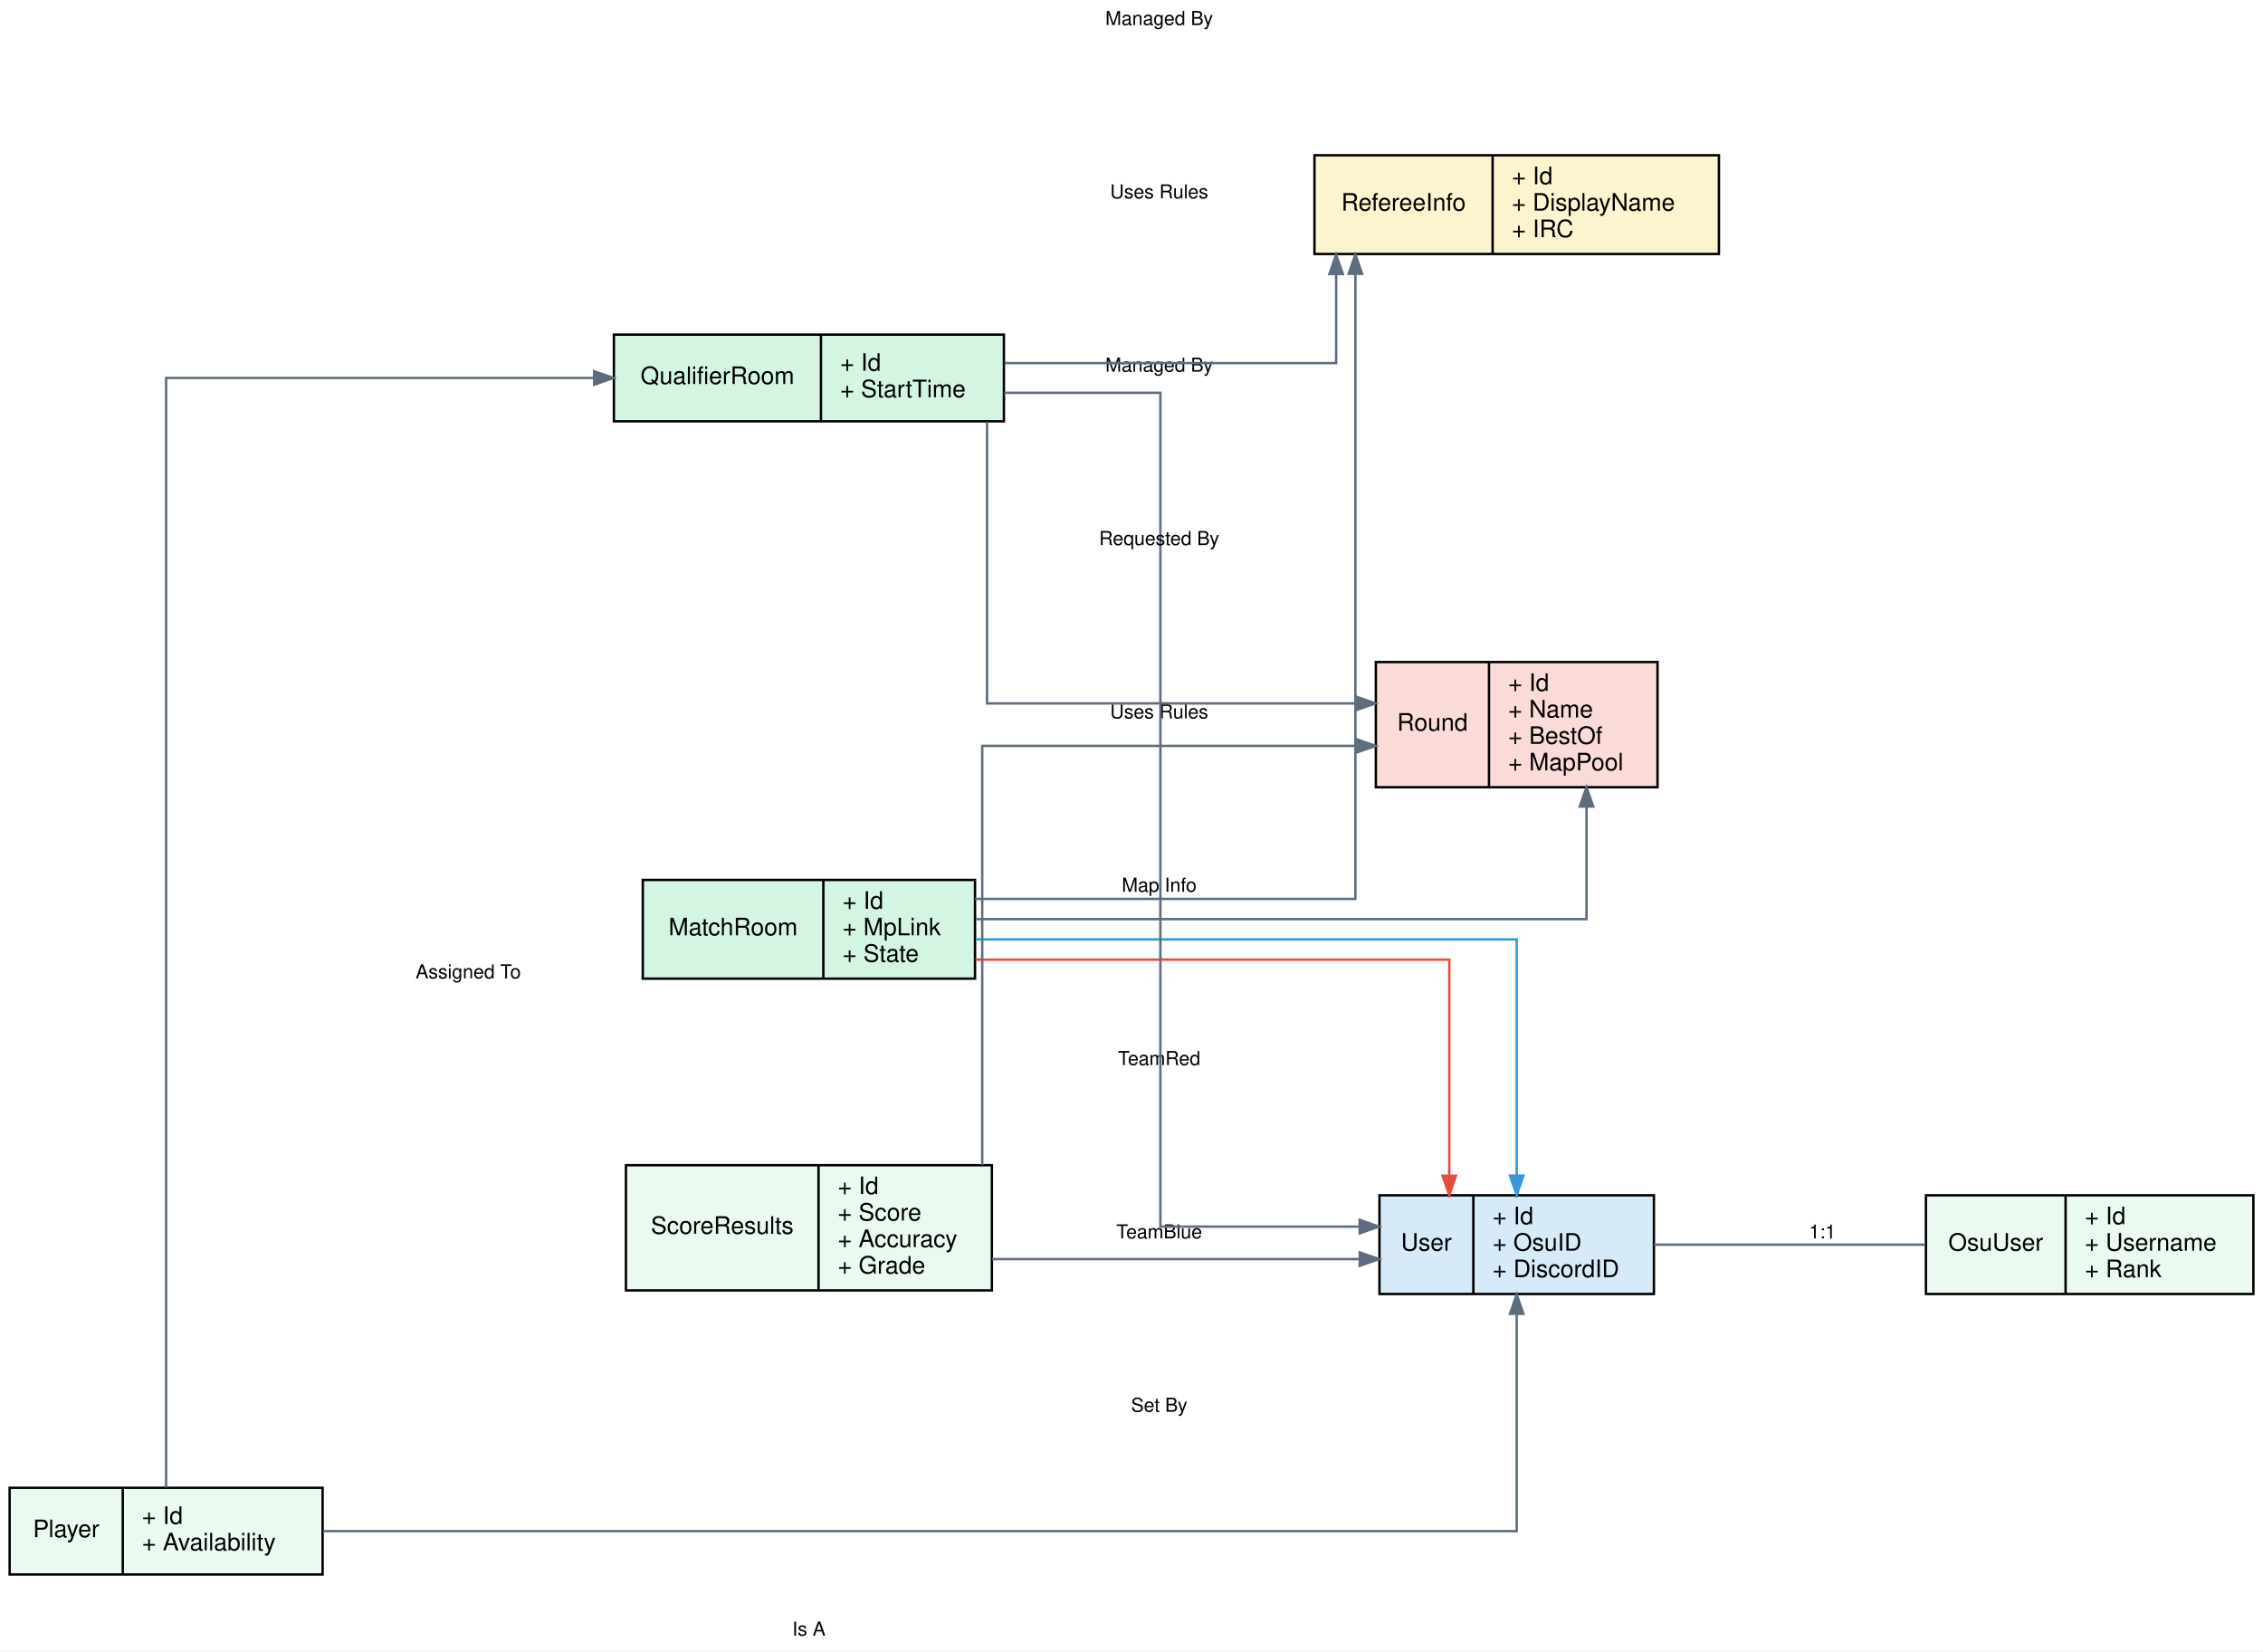
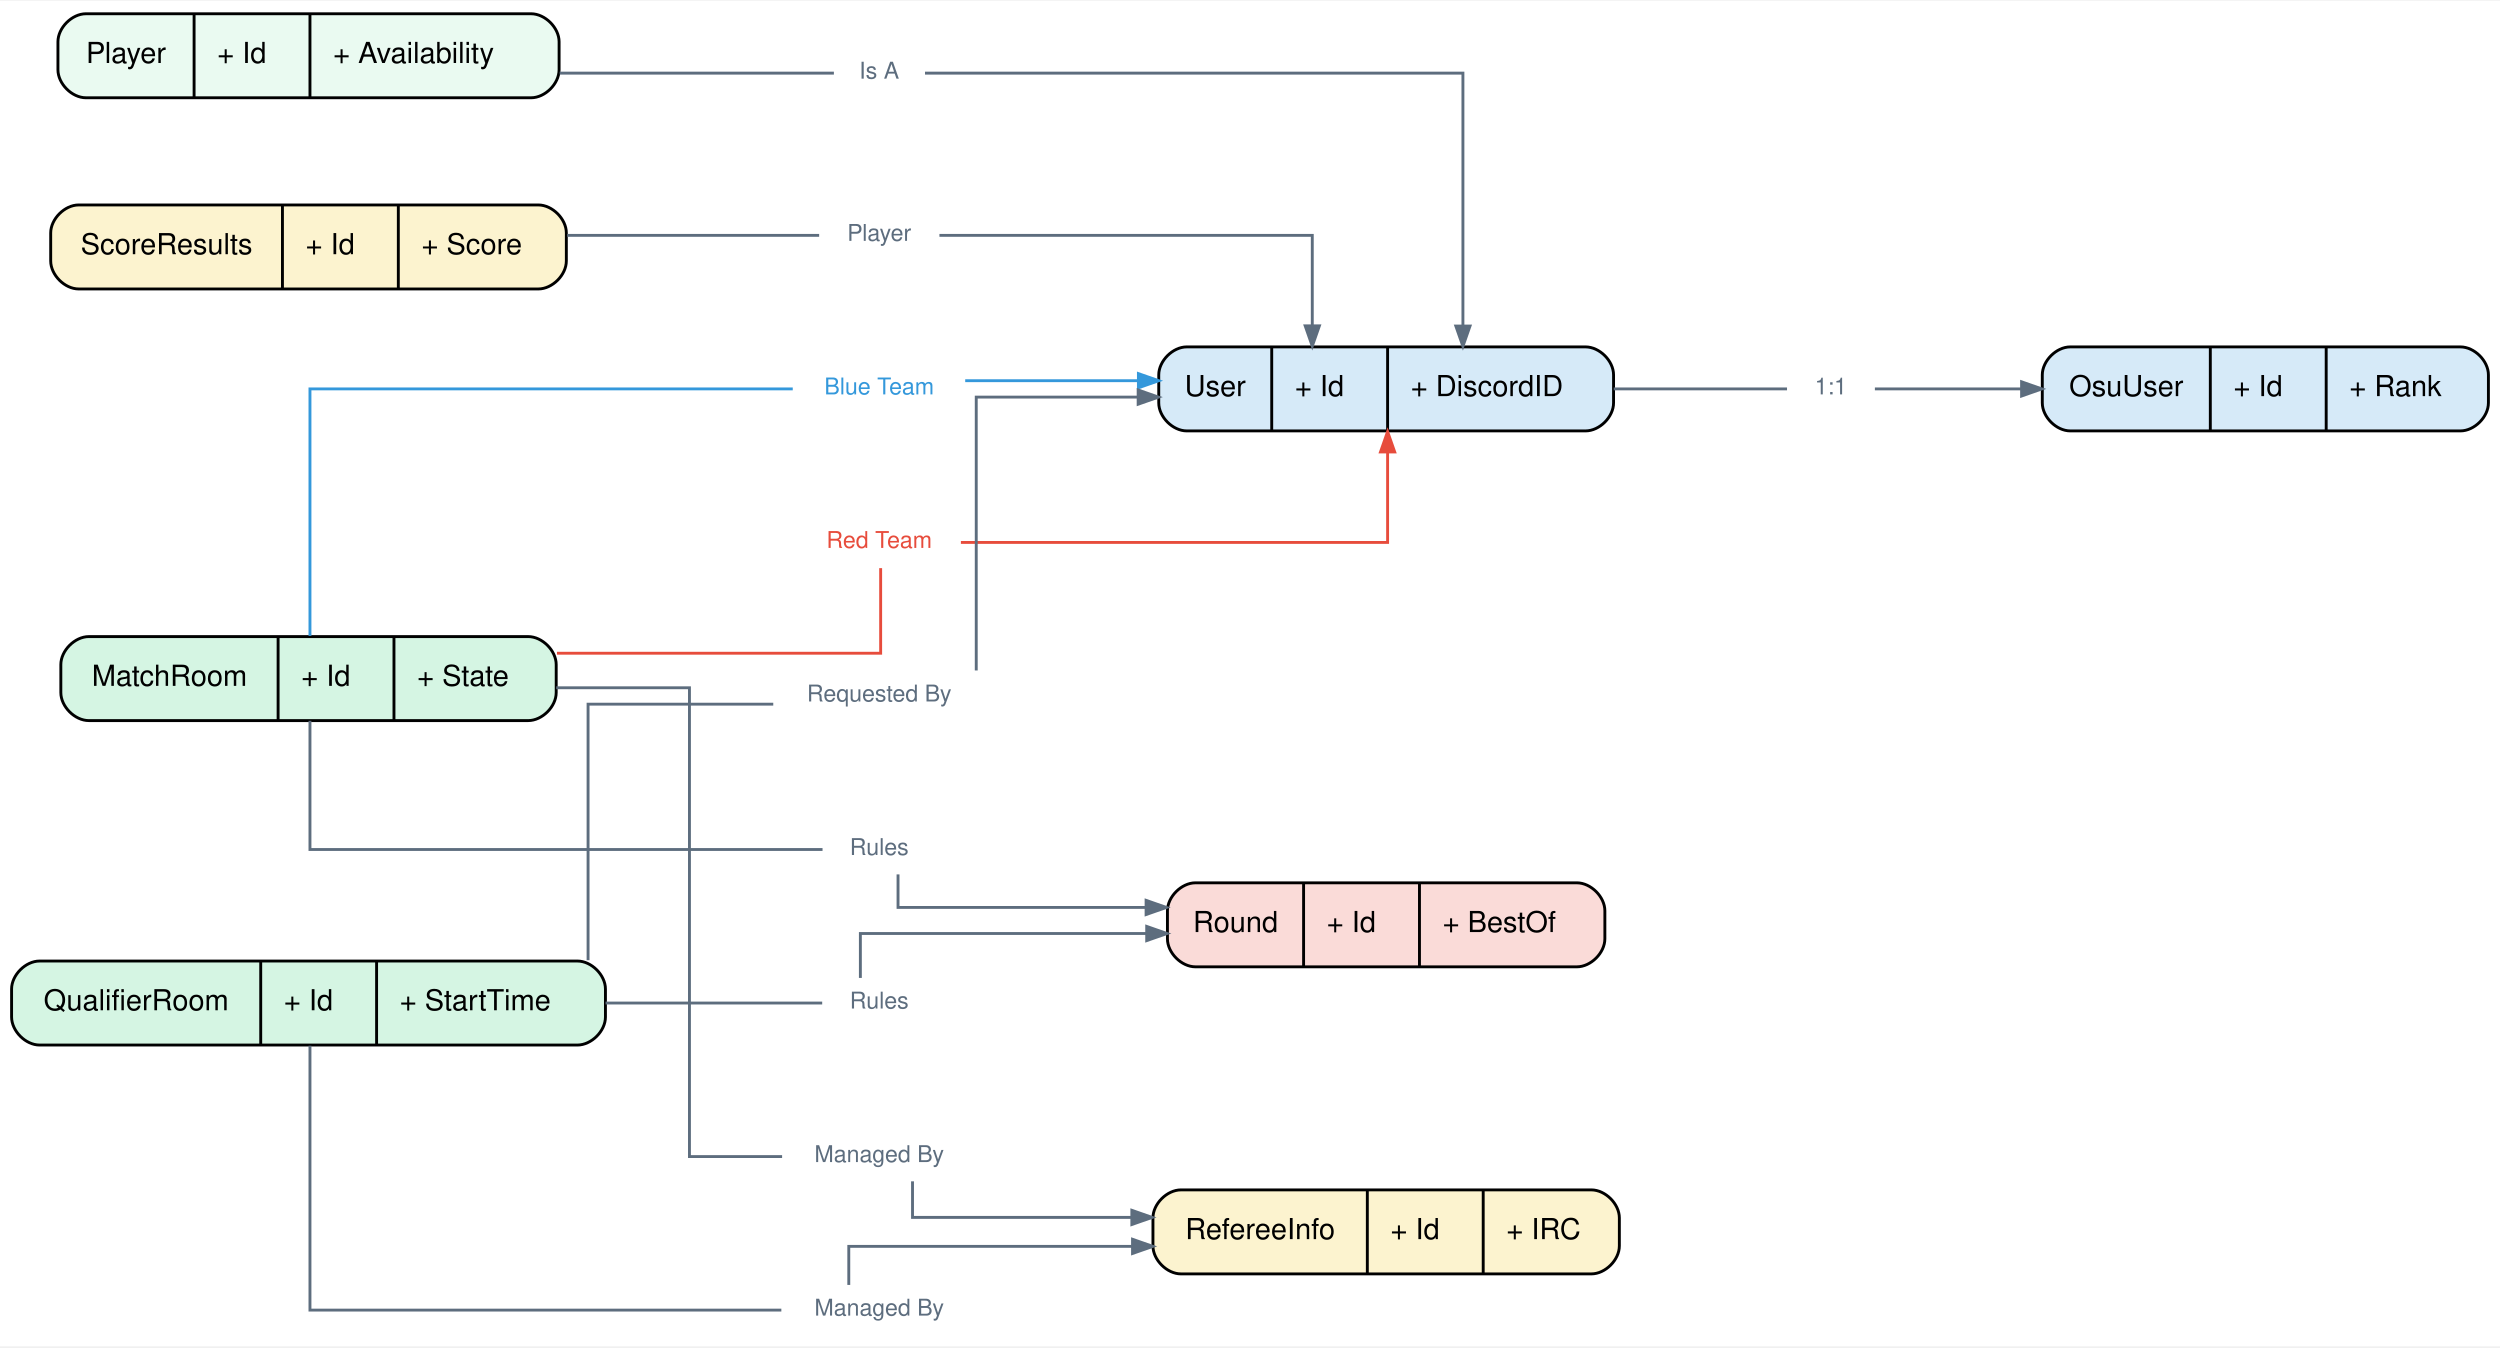
- <svg xmlns="http://www.w3.org/2000/svg" width="940pt" height="686pt" viewBox="0.00 0.00 940.00 686.00">
-   <g id="graph0" class="graph" transform="scale(1 1) rotate(0) translate(4 682)">
-     <polygon fill="white" stroke="transparent" points="-4,4 -4,-682 936,-682 936,4 -4,4" />
+ <svg xmlns="http://www.w3.org/2000/svg" width="863pt" height="465pt" viewBox="0.00 0.00 863.00 464.50">
+   <g id="graph0" class="graph" transform="scale(1 1) rotate(0) translate(4 460.5)">
+     <polygon fill="white" stroke="transparent" points="-4,4 -4,-460.5 859,-460.5 859,4 -4,4" />
    <g id="node1" class="node">
-       <polygon fill="#d6eaf8" stroke="black" points="569,-144.5 569,-185.5 683,-185.5 683,-144.5 569,-144.5" />
-       <text text-anchor="middle" x="588.5" y="-162.5" font-family="Helvetica,sans-Serif" font-size="10.00">User</text>
-       <polyline fill="none" stroke="black" points="608,-144.5 608,-185.5 " />
-       <text text-anchor="start" x="616" y="-173.5" font-family="Helvetica,sans-Serif" font-size="10.00">+ Id</text>
-       <text text-anchor="start" x="616" y="-162.5" font-family="Helvetica,sans-Serif" font-size="10.00">+ OsuID</text>
-       <text text-anchor="start" x="616" y="-151.5" font-family="Helvetica,sans-Serif" font-size="10.00">+ DiscordID</text>
+       <path fill="#d5f5e3" stroke="black" d="M26.67,-212C26.67,-212 178.33,-212 178.33,-212 183.17,-212 188,-216.83 188,-221.67 188,-221.67 188,-231.33 188,-231.33 188,-236.17 183.17,-241 178.33,-241 178.33,-241 26.67,-241 26.67,-241 21.83,-241 17,-236.17 17,-231.33 17,-231.33 17,-221.67 17,-221.67 17,-216.83 21.83,-212 26.67,-212" />
+       <text text-anchor="middle" x="54.5" y="-224" font-family="Helvetica,sans-Serif" font-size="10.00">MatchRoom</text>
+       <polyline fill="none" stroke="black" points="92,-212 92,-241 " />
+       <text text-anchor="start" x="100" y="-224" font-family="Helvetica,sans-Serif" font-size="10.00">+ Id </text>
+       <polyline fill="none" stroke="black" points="132,-212 132,-241 " />
+       <text text-anchor="start" x="140" y="-224" font-family="Helvetica,sans-Serif" font-size="10.00">+ State </text>
+     </g>
+     <g id="node9" class="node">
+       <text text-anchor="middle" x="299.5" y="-271.6" font-family="Helvetica,sans-Serif" font-size="8.00" fill="#e74c3c">Red Team</text>
+     </g>
+     <g id="edge1" class="edge">
+       <path fill="none" stroke="#e74c3c" d="M188.26,-235.25C241.56,-235.25 300,-235.25 300,-235.25 300,-235.25 300,-253.33 300,-264.63" />
+     </g>
+     <g id="node10" class="node">
+       <text text-anchor="middle" x="299.5" y="-324.6" font-family="Helvetica,sans-Serif" font-size="8.00" fill="#3498db">Blue Team</text>
+     </g>
+     <g id="edge2" class="edge">
+       <path fill="none" stroke="#3498db" d="M103,-241.26C103,-269.07 103,-326.5 103,-326.5 103,-326.5 214.69,-326.5 269.66,-326.5" />
+     </g>
+     <g id="node11" class="node">
+       <text text-anchor="middle" x="299.5" y="-165.6" font-family="Helvetica,sans-Serif" font-size="8.00" fill="#5d6d7e">Rules</text>
+     </g>
+     <g id="edge5" class="edge">
+       <path fill="none" stroke="#5d6d7e" d="M103,-211.92C103,-194.44 103,-167.5 103,-167.5 103,-167.5 230.24,-167.5 279.94,-167.5" />
+     </g>
+     <g id="node13" class="node">
+       <text text-anchor="middle" x="299.5" y="-59.6" font-family="Helvetica,sans-Serif" font-size="8.00" fill="#5d6d7e">Managed By</text>
+     </g>
+     <g id="edge7" class="edge">
+       <path fill="none" stroke="#5d6d7e" d="M188.01,-223.33C213.12,-223.33 234,-223.33 234,-223.33 234,-223.33 234,-61.5 234,-61.5 234,-61.5 249.87,-61.5 265.98,-61.5" />
    </g>
    <g id="node2" class="node">
-       <polygon fill="#eafaf1" stroke="black" points="796,-144.5 796,-185.5 932,-185.5 932,-144.5 796,-144.5" />
-       <text text-anchor="middle" x="825" y="-162.5" font-family="Helvetica,sans-Serif" font-size="10.00">OsuUser</text>
-       <polyline fill="none" stroke="black" points="854,-144.5 854,-185.5 " />
-       <text text-anchor="start" x="862" y="-173.5" font-family="Helvetica,sans-Serif" font-size="10.00">+ Id</text>
-       <text text-anchor="start" x="862" y="-162.5" font-family="Helvetica,sans-Serif" font-size="10.00">+ Username</text>
-       <text text-anchor="start" x="862" y="-151.5" font-family="Helvetica,sans-Serif" font-size="10.00">+ Rank</text>
+       <path fill="#d5f5e3" stroke="black" d="M9.67,-100C9.67,-100 195.33,-100 195.33,-100 200.17,-100 205,-104.83 205,-109.67 205,-109.67 205,-119.33 205,-119.33 205,-124.17 200.17,-129 195.33,-129 195.33,-129 9.67,-129 9.67,-129 4.83,-129 0,-124.17 0,-119.33 0,-119.33 0,-109.67 0,-109.67 0,-104.83 4.83,-100 9.67,-100" />
+       <text text-anchor="middle" x="43" y="-112" font-family="Helvetica,sans-Serif" font-size="10.00">QualifierRoom</text>
+       <polyline fill="none" stroke="black" points="86,-100 86,-129 " />
+       <text text-anchor="start" x="94" y="-112" font-family="Helvetica,sans-Serif" font-size="10.00">+ Id </text>
+       <polyline fill="none" stroke="black" points="126,-100 126,-129 " />
+       <text text-anchor="start" x="134" y="-112" font-family="Helvetica,sans-Serif" font-size="10.00">+ StartTime </text>
    </g>
-     <g id="edge1" class="edge">
-       <path fill="none" stroke="#5d6d7e" d="M683.01,-165C716.84,-165 759.94,-165 795.6,-165" />
-       <text text-anchor="middle" x="753" y="-167.6" font-family="Helvetica,sans-Serif" font-size="8.00">1:1</text>
+     <g id="node12" class="node">
+       <text text-anchor="middle" x="299.5" y="-112.6" font-family="Helvetica,sans-Serif" font-size="8.00" fill="#5d6d7e">Rules</text>
+     </g>
+     <g id="edge9" class="edge">
+       <path fill="none" stroke="#5d6d7e" d="M205.04,-114.5C233.65,-114.5 261.8,-114.5 279.82,-114.5" />
+     </g>
+     <g id="node14" class="node">
+       <text text-anchor="middle" x="299.5" y="-6.6" font-family="Helvetica,sans-Serif" font-size="8.00" fill="#5d6d7e">Managed By</text>
+     </g>
+     <g id="edge10" class="edge">
+       <path fill="none" stroke="#5d6d7e" d="M103,-99.76C103,-70.64 103,-8.5 103,-8.5 103,-8.5 209.54,-8.5 265.72,-8.5" />
+     </g>
+     <g id="node15" class="node">
+       <text text-anchor="middle" x="299.5" y="-218.6" font-family="Helvetica,sans-Serif" font-size="8.00" fill="#5d6d7e">Requested By</text>
+     </g>
+     <g id="edge11" class="edge">
+       <path fill="none" stroke="#5d6d7e" d="M199,-129.28C199,-157.81 199,-217.67 199,-217.67 199,-217.67 234.2,-217.67 262.93,-217.67" />
    </g>
    <g id="node3" class="node">
-       <polygon fill="#fcf3cf" stroke="black" points="542,-576.5 542,-617.5 710,-617.5 710,-576.5 542,-576.5" />
-       <text text-anchor="middle" x="579" y="-594.5" font-family="Helvetica,sans-Serif" font-size="10.00">RefereeInfo</text>
-       <polyline fill="none" stroke="black" points="616,-576.5 616,-617.5 " />
-       <text text-anchor="start" x="624" y="-605.5" font-family="Helvetica,sans-Serif" font-size="10.00">+ Id</text>
-       <text text-anchor="start" x="624" y="-594.5" font-family="Helvetica,sans-Serif" font-size="10.00">+ DisplayName</text>
-       <text text-anchor="start" x="624" y="-583.5" font-family="Helvetica,sans-Serif" font-size="10.00">+ IRC</text>
+       <path fill="#fadbd8" stroke="black" d="M408.67,-127C408.67,-127 540.33,-127 540.33,-127 545.17,-127 550,-131.83 550,-136.67 550,-136.67 550,-146.33 550,-146.33 550,-151.17 545.17,-156 540.33,-156 540.33,-156 408.67,-156 408.67,-156 403.83,-156 399,-151.17 399,-146.33 399,-146.33 399,-136.67 399,-136.67 399,-131.83 403.83,-127 408.67,-127" />
+       <text text-anchor="middle" x="422.5" y="-139" font-family="Helvetica,sans-Serif" font-size="10.00">Round</text>
+       <polyline fill="none" stroke="black" points="446,-127 446,-156 " />
+       <text text-anchor="start" x="454" y="-139" font-family="Helvetica,sans-Serif" font-size="10.00">+ Id </text>
+       <polyline fill="none" stroke="black" points="486,-127 486,-156 " />
+       <text text-anchor="start" x="494" y="-139" font-family="Helvetica,sans-Serif" font-size="10.00">+ BestOf </text>
    </g>
    <g id="node4" class="node">
-       <polygon fill="#fadbd8" stroke="black" points="567.5,-355 567.5,-407 684.5,-407 684.5,-355 567.5,-355" />
-       <text text-anchor="middle" x="591" y="-378.5" font-family="Helvetica,sans-Serif" font-size="10.00">Round</text>
-       <polyline fill="none" stroke="black" points="614.5,-355 614.5,-407 " />
-       <text text-anchor="start" x="622.5" y="-395" font-family="Helvetica,sans-Serif" font-size="10.00">+ Id</text>
-       <text text-anchor="start" x="622.5" y="-384" font-family="Helvetica,sans-Serif" font-size="10.00">+ Name</text>
-       <text text-anchor="start" x="622.5" y="-373" font-family="Helvetica,sans-Serif" font-size="10.00">+ BestOf</text>
-       <text text-anchor="start" x="622.5" y="-362" font-family="Helvetica,sans-Serif" font-size="10.00">+ MapPool</text>
+       <path fill="#d6eaf8" stroke="black" d="M405.67,-312C405.67,-312 543.33,-312 543.33,-312 548.17,-312 553,-316.83 553,-321.67 553,-321.67 553,-331.33 553,-331.33 553,-336.17 548.17,-341 543.33,-341 543.33,-341 405.67,-341 405.67,-341 400.83,-341 396,-336.17 396,-331.33 396,-331.33 396,-321.67 396,-321.67 396,-316.83 400.83,-312 405.67,-312" />
+       <text text-anchor="middle" x="415.5" y="-324" font-family="Helvetica,sans-Serif" font-size="10.00">User</text>
+       <polyline fill="none" stroke="black" points="435,-312 435,-341 " />
+       <text text-anchor="start" x="443" y="-324" font-family="Helvetica,sans-Serif" font-size="10.00">+ Id </text>
+       <polyline fill="none" stroke="black" points="475,-312 475,-341 " />
+       <text text-anchor="start" x="483" y="-324" font-family="Helvetica,sans-Serif" font-size="10.00">+ DiscordID </text>
+     </g>
+     <g id="node18" class="node">
+       <text text-anchor="middle" x="628" y="-324.6" font-family="Helvetica,sans-Serif" font-size="8.00" fill="#5d6d7e">1:1</text>
+     </g>
+     <g id="edge15" class="edge">
+       <path fill="none" stroke="#5d6d7e" d="M553.05,-326.5C575.91,-326.5 598.57,-326.5 612.88,-326.5" />
    </g>
    <g id="node5" class="node">
-       <polygon fill="#d5f5e3" stroke="black" points="263,-275.5 263,-316.5 401,-316.5 401,-275.5 263,-275.5" />
-       <text text-anchor="middle" x="300.5" y="-293.5" font-family="Helvetica,sans-Serif" font-size="10.00">MatchRoom</text>
-       <polyline fill="none" stroke="black" points="338,-275.5 338,-316.5 " />
-       <text text-anchor="start" x="346" y="-304.5" font-family="Helvetica,sans-Serif" font-size="10.00">+ Id</text>
-       <text text-anchor="start" x="346" y="-293.5" font-family="Helvetica,sans-Serif" font-size="10.00">+ MpLink</text>
-       <text text-anchor="start" x="346" y="-282.5" font-family="Helvetica,sans-Serif" font-size="10.00">+ State</text>
+       <path fill="#d6eaf8" stroke="black" d="M710.67,-312C710.67,-312 845.33,-312 845.33,-312 850.17,-312 855,-316.83 855,-321.67 855,-321.67 855,-331.33 855,-331.33 855,-336.17 850.17,-341 845.33,-341 845.33,-341 710.67,-341 710.67,-341 705.83,-341 701,-336.17 701,-331.33 701,-331.33 701,-321.67 701,-321.67 701,-316.83 705.83,-312 710.67,-312" />
+       <text text-anchor="middle" x="730" y="-324" font-family="Helvetica,sans-Serif" font-size="10.00">OsuUser</text>
+       <polyline fill="none" stroke="black" points="759,-312 759,-341 " />
+       <text text-anchor="start" x="767" y="-324" font-family="Helvetica,sans-Serif" font-size="10.00">+ Id </text>
+       <polyline fill="none" stroke="black" points="799,-312 799,-341 " />
+       <text text-anchor="start" x="807" y="-324" font-family="Helvetica,sans-Serif" font-size="10.00">+ Rank </text>
+     </g>
+     <g id="node6" class="node">
+       <path fill="#eafaf1" stroke="black" d="M25.67,-427C25.67,-427 179.33,-427 179.33,-427 184.17,-427 189,-431.83 189,-436.67 189,-436.67 189,-446.33 189,-446.33 189,-451.17 184.17,-456 179.33,-456 179.33,-456 25.67,-456 25.67,-456 20.83,-456 16,-451.17 16,-446.33 16,-446.33 16,-436.67 16,-436.67 16,-431.83 20.83,-427 25.67,-427" />
+       <text text-anchor="middle" x="39.5" y="-439" font-family="Helvetica,sans-Serif" font-size="10.00">Player</text>
+       <polyline fill="none" stroke="black" points="63,-427 63,-456 " />
+       <text text-anchor="start" x="71" y="-439" font-family="Helvetica,sans-Serif" font-size="10.00">+ Id </text>
+       <polyline fill="none" stroke="black" points="103,-427 103,-456 " />
+       <text text-anchor="start" x="111" y="-439" font-family="Helvetica,sans-Serif" font-size="10.00">+ Availability </text>
+     </g>
+     <g id="node17" class="node">
+       <text text-anchor="middle" x="299.5" y="-433.6" font-family="Helvetica,sans-Serif" font-size="8.00" fill="#5d6d7e">Is A</text>
+     </g>
+     <g id="edge16" class="edge">
+       <path fill="none" stroke="#5d6d7e" d="M189.19,-435.5C225.12,-435.5 263.17,-435.5 283.86,-435.5" />
+     </g>
+     <g id="node7" class="node">
+       <path fill="#fcf3cf" stroke="black" d="M403.67,-21C403.67,-21 545.33,-21 545.33,-21 550.17,-21 555,-25.83 555,-30.67 555,-30.67 555,-40.33 555,-40.33 555,-45.17 550.17,-50 545.33,-50 545.33,-50 403.67,-50 403.67,-50 398.83,-50 394,-45.17 394,-40.33 394,-40.33 394,-30.67 394,-30.67 394,-25.83 398.83,-21 403.67,-21" />
+       <text text-anchor="middle" x="431" y="-33" font-family="Helvetica,sans-Serif" font-size="10.00">RefereeInfo</text>
+       <polyline fill="none" stroke="black" points="468,-21 468,-50 " />
+       <text text-anchor="start" x="476" y="-33" font-family="Helvetica,sans-Serif" font-size="10.00">+ Id </text>
+       <polyline fill="none" stroke="black" points="508,-21 508,-50 " />
+       <text text-anchor="start" x="516" y="-33" font-family="Helvetica,sans-Serif" font-size="10.00">+ IRC </text>
+     </g>
+     <g id="node8" class="node">
+       <path fill="#fcf3cf" stroke="black" d="M23.17,-361C23.17,-361 181.83,-361 181.83,-361 186.67,-361 191.5,-365.83 191.5,-370.67 191.5,-370.67 191.5,-380.33 191.5,-380.33 191.5,-385.17 186.67,-390 181.83,-390 181.83,-390 23.17,-390 23.17,-390 18.33,-390 13.5,-385.17 13.5,-380.33 13.5,-380.33 13.5,-370.67 13.5,-370.67 13.5,-365.83 18.33,-361 23.17,-361" />
+       <text text-anchor="middle" x="53.5" y="-373" font-family="Helvetica,sans-Serif" font-size="10.00">ScoreResults</text>
+       <polyline fill="none" stroke="black" points="93.5,-361 93.5,-390 " />
+       <text text-anchor="start" x="101.5" y="-373" font-family="Helvetica,sans-Serif" font-size="10.00">+ Id </text>
+       <polyline fill="none" stroke="black" points="133.5,-361 133.5,-390 " />
+       <text text-anchor="start" x="141.5" y="-373" font-family="Helvetica,sans-Serif" font-size="10.00">+ Score </text>
+     </g>
+     <g id="node16" class="node">
+       <text text-anchor="middle" x="299.5" y="-377.6" font-family="Helvetica,sans-Serif" font-size="8.00" fill="#5d6d7e">Player</text>
+     </g>
+     <g id="edge19" class="edge">
+       <path fill="none" stroke="#5d6d7e" d="M191.78,-379.5C224.15,-379.5 257.87,-379.5 278.77,-379.5" />
+     </g>
+     <g id="edge3" class="edge">
+       <path fill="none" stroke="#e74c3c" d="M327.7,-273.5C377.31,-273.5 475,-273.5 475,-273.5 475,-273.5 475,-304.74 475,-304.74" />
+       <polygon fill="#e74c3c" stroke="#e74c3c" points="472.55,-304.74 475,-311.74 477.45,-304.74 472.55,-304.74" />
    </g>
    <g id="edge4" class="edge">
-       <path fill="none" stroke="#e74c3c" d="M401.19,-283.4C480.01,-283.4 598,-283.4 598,-283.4 598,-283.4 598,-193.62 598,-193.62" />
-       <polygon fill="#e74c3c" stroke="#e74c3c" points="600.8,-193.62 598,-185.62 595.2,-193.62 600.8,-193.62" />
-       <text text-anchor="middle" x="477.5" y="-239.6" font-family="Helvetica,sans-Serif" font-size="8.00">TeamRed</text>
+       <path fill="none" stroke="#3498db" d="M329.19,-329.33C329.19,-329.33 388.98,-329.33 388.98,-329.33" />
+       <polygon fill="#3498db" stroke="#3498db" points="388.98,-331.78 395.98,-329.33 388.98,-326.88 388.98,-331.78" />
    </g>
-     <g id="edge5" class="edge">
-       <path fill="none" stroke="#3498db" d="M401.3,-291.8C488.22,-291.8 626,-291.8 626,-291.8 626,-291.8 626,-193.65 626,-193.65" />
-       <polygon fill="#3498db" stroke="#3498db" points="628.8,-193.65 626,-185.65 623.2,-193.65 628.8,-193.65" />
-       <text text-anchor="middle" x="477.5" y="-167.6" font-family="Helvetica,sans-Serif" font-size="8.00">TeamBlue</text>
+     <g id="edge6" class="edge">
+       <path fill="none" stroke="#5d6d7e" d="M306,-158.9C306,-153.48 306,-147.5 306,-147.5 306,-147.5 391.63,-147.5 391.63,-147.5" />
+       <polygon fill="#5d6d7e" stroke="#5d6d7e" points="391.63,-149.95 398.63,-147.5 391.63,-145.05 391.63,-149.95" />
    </g>
-     <g id="edge3" class="edge">
-       <path fill="none" stroke="#5d6d7e" d="M401.03,-308.6C467.82,-308.6 559,-308.6 559,-308.6 559,-308.6 559,-568.26 559,-568.26" />
-       <polygon fill="#5d6d7e" stroke="#5d6d7e" points="556.2,-568.26 559,-576.26 561.8,-568.26 556.2,-568.26" />
-       <text text-anchor="middle" x="477.5" y="-527.6" font-family="Helvetica,sans-Serif" font-size="8.00">Managed By</text>
-     </g>
-     <g id="edge2" class="edge">
-       <path fill="none" stroke="#5d6d7e" d="M401.29,-300.2C496.2,-300.2 655,-300.2 655,-300.2 655,-300.2 655,-346.99 655,-346.99" />
-       <polygon fill="#5d6d7e" stroke="#5d6d7e" points="652.2,-346.99 655,-354.99 657.8,-346.99 652.2,-346.99" />
-       <text text-anchor="middle" x="477.5" y="-383.6" font-family="Helvetica,sans-Serif" font-size="8.00">Uses Rules</text>
-     </g>
-     <g id="node6" class="node">
-       <polygon fill="#d5f5e3" stroke="black" points="251,-507 251,-543 413,-543 413,-507 251,-507" />
-       <text text-anchor="middle" x="294" y="-522.5" font-family="Helvetica,sans-Serif" font-size="10.00">QualifierRoom</text>
-       <polyline fill="none" stroke="black" points="337,-507 337,-543 " />
-       <text text-anchor="start" x="345" y="-528" font-family="Helvetica,sans-Serif" font-size="10.00">+ Id</text>
-       <text text-anchor="start" x="345" y="-517" font-family="Helvetica,sans-Serif" font-size="10.00">+ StartTime</text>
+     <g id="edge12" class="edge">
+       <path fill="none" stroke="#5d6d7e" d="M293,-123.16C293,-130.04 293,-138.5 293,-138.5 293,-138.5 391.84,-138.5 391.84,-138.5" />
+       <polygon fill="#5d6d7e" stroke="#5d6d7e" points="391.84,-140.95 398.84,-138.5 391.84,-136.05 391.84,-140.95" />
    </g>
    <g id="edge8" class="edge">
-       <path fill="none" stroke="#5d6d7e" d="M413.11,-518.83C446.72,-518.83 478,-518.83 478,-518.83 478,-518.83 478,-172.5 478,-172.5 478,-172.5 560.78,-172.5 560.78,-172.5" />
-       <polygon fill="#5d6d7e" stroke="#5d6d7e" points="560.78,-175.3 568.78,-172.5 560.78,-169.7 560.78,-175.3" />
-       <text text-anchor="middle" x="477.5" y="-455.6" font-family="Helvetica,sans-Serif" font-size="8.00">Requested By</text>
+       <path fill="none" stroke="#5d6d7e" d="M311,-52.96C311,-47.14 311,-40.5 311,-40.5 311,-40.5 386.71,-40.5 386.71,-40.5" />
+       <polygon fill="#5d6d7e" stroke="#5d6d7e" points="386.71,-42.95 393.71,-40.5 386.71,-38.05 386.71,-42.95" />
    </g>
-     <g id="edge7" class="edge">
-       <path fill="none" stroke="#5d6d7e" d="M413.24,-531.17C475.56,-531.17 551,-531.17 551,-531.17 551,-531.17 551,-568.17 551,-568.17" />
-       <polygon fill="#5d6d7e" stroke="#5d6d7e" points="548.2,-568.17 551,-576.17 553.8,-568.17 548.2,-568.17" />
-       <text text-anchor="middle" x="477.5" y="-671.6" font-family="Helvetica,sans-Serif" font-size="8.00">Managed By</text>
+     <g id="edge13" class="edge">
+       <path fill="none" stroke="#5d6d7e" d="M289,-17.19C289,-23.34 289,-30.5 289,-30.5 289,-30.5 386.95,-30.5 386.95,-30.5" />
+       <polygon fill="#5d6d7e" stroke="#5d6d7e" points="386.95,-32.95 393.95,-30.5 386.95,-28.05 386.95,-32.95" />
    </g>
-     <g id="edge6" class="edge">
-       <path fill="none" stroke="#5d6d7e" d="M406,-506.77C406,-469.88 406,-389.83 406,-389.83 406,-389.83 559.33,-389.83 559.33,-389.83" />
-       <polygon fill="#5d6d7e" stroke="#5d6d7e" points="559.33,-392.63 567.33,-389.83 559.33,-387.03 559.33,-392.63" />
-       <text text-anchor="middle" x="477.5" y="-599.6" font-family="Helvetica,sans-Serif" font-size="8.00">Uses Rules</text>
+     <g id="edge14" class="edge">
+       <path fill="none" stroke="#5d6d7e" d="M333,-229.3C333,-254.24 333,-323.67 333,-323.67 333,-323.67 388.89,-323.67 388.89,-323.67" />
+       <polygon fill="#5d6d7e" stroke="#5d6d7e" points="388.89,-326.12 395.89,-323.67 388.89,-321.22 388.89,-326.12" />
    </g>
-     <g id="node7" class="node">
-       <polygon fill="#eafaf1" stroke="black" points="0,-28 0,-64 130,-64 130,-28 0,-28" />
-       <text text-anchor="middle" x="23.5" y="-43.5" font-family="Helvetica,sans-Serif" font-size="10.00">Player</text>
-       <polyline fill="none" stroke="black" points="47,-28 47,-64 " />
-       <text text-anchor="start" x="55" y="-49" font-family="Helvetica,sans-Serif" font-size="10.00">+ Id</text>
-       <text text-anchor="start" x="55" y="-38" font-family="Helvetica,sans-Serif" font-size="10.00">+ Availability</text>
+     <g id="edge20" class="edge">
+       <path fill="none" stroke="#5d6d7e" d="M320.29,-379.5C361.37,-379.5 449,-379.5 449,-379.5 449,-379.5 449,-348.26 449,-348.26" />
+       <polygon fill="#5d6d7e" stroke="#5d6d7e" points="451.45,-348.26 449,-341.26 446.55,-348.26 451.45,-348.26" />
    </g>
-     <g id="edge9" class="edge">
-       <path fill="none" stroke="#5d6d7e" d="M130.18,-46C278.01,-46 626,-46 626,-46 626,-46 626,-136.27 626,-136.27" />
-       <polygon fill="#5d6d7e" stroke="#5d6d7e" points="623.2,-136.27 626,-144.27 628.8,-136.27 623.2,-136.27" />
-       <text text-anchor="middle" x="332" y="-2.6" font-family="Helvetica,sans-Serif" font-size="8.00">Is A</text>
+     <g id="edge18" class="edge">
+       <path fill="none" stroke="#5d6d7e" d="M315.31,-435.5C362.81,-435.5 501,-435.5 501,-435.5 501,-435.5 501,-348.2 501,-348.2" />
+       <polygon fill="#5d6d7e" stroke="#5d6d7e" points="503.45,-348.2 501,-341.2 498.55,-348.2 503.45,-348.2" />
    </g>
-     <g id="edge10" class="edge">
-       <path fill="none" stroke="#5d6d7e" d="M65,-64.19C65,-151.69 65,-525 65,-525 65,-525 242.8,-525 242.8,-525" />
-       <polygon fill="#5d6d7e" stroke="#5d6d7e" points="242.8,-527.8 250.8,-525 242.8,-522.2 242.8,-527.8" />
-       <text text-anchor="middle" x="190.5" y="-275.6" font-family="Helvetica,sans-Serif" font-size="8.00">Assigned To</text>
-     </g>
-     <g id="node8" class="node">
-       <polygon fill="#eafaf1" stroke="black" points="256,-146 256,-198 408,-198 408,-146 256,-146" />
-       <text text-anchor="middle" x="296" y="-169.5" font-family="Helvetica,sans-Serif" font-size="10.00">ScoreResults</text>
-       <polyline fill="none" stroke="black" points="336,-146 336,-198 " />
-       <text text-anchor="start" x="344" y="-186" font-family="Helvetica,sans-Serif" font-size="10.00">+ Id</text>
-       <text text-anchor="start" x="344" y="-175" font-family="Helvetica,sans-Serif" font-size="10.00">+ Score</text>
-       <text text-anchor="start" x="344" y="-164" font-family="Helvetica,sans-Serif" font-size="10.00">+ Accuracy</text>
-       <text text-anchor="start" x="344" y="-153" font-family="Helvetica,sans-Serif" font-size="10.00">+ Grade</text>
-     </g>
-     <g id="edge11" class="edge">
-       <path fill="none" stroke="#5d6d7e" d="M408.09,-159C408.09,-159 560.8,-159 560.8,-159" />
-       <polygon fill="#5d6d7e" stroke="#5d6d7e" points="560.8,-161.8 568.8,-159 560.8,-156.2 560.8,-161.8" />
-       <text text-anchor="middle" x="477.5" y="-95.6" font-family="Helvetica,sans-Serif" font-size="8.00">Set By</text>
-     </g>
-     <g id="edge12" class="edge">
-       <path fill="none" stroke="#5d6d7e" d="M404,-198.17C404,-252.43 404,-372.17 404,-372.17 404,-372.17 559.38,-372.17 559.38,-372.17" />
-       <polygon fill="#5d6d7e" stroke="#5d6d7e" points="559.38,-374.97 567.38,-372.17 559.38,-369.37 559.38,-374.97" />
-       <text text-anchor="middle" x="477.5" y="-311.6" font-family="Helvetica,sans-Serif" font-size="8.00">Map Info</text>
+     <g id="edge17" class="edge">
+       <path fill="none" stroke="#5d6d7e" d="M643.21,-326.5C643.21,-326.5 693.85,-326.5 693.85,-326.5" />
+       <polygon fill="#5d6d7e" stroke="#5d6d7e" points="693.85,-328.95 700.85,-326.5 693.85,-324.05 693.85,-328.95" />
    </g>
  </g>
</svg>
